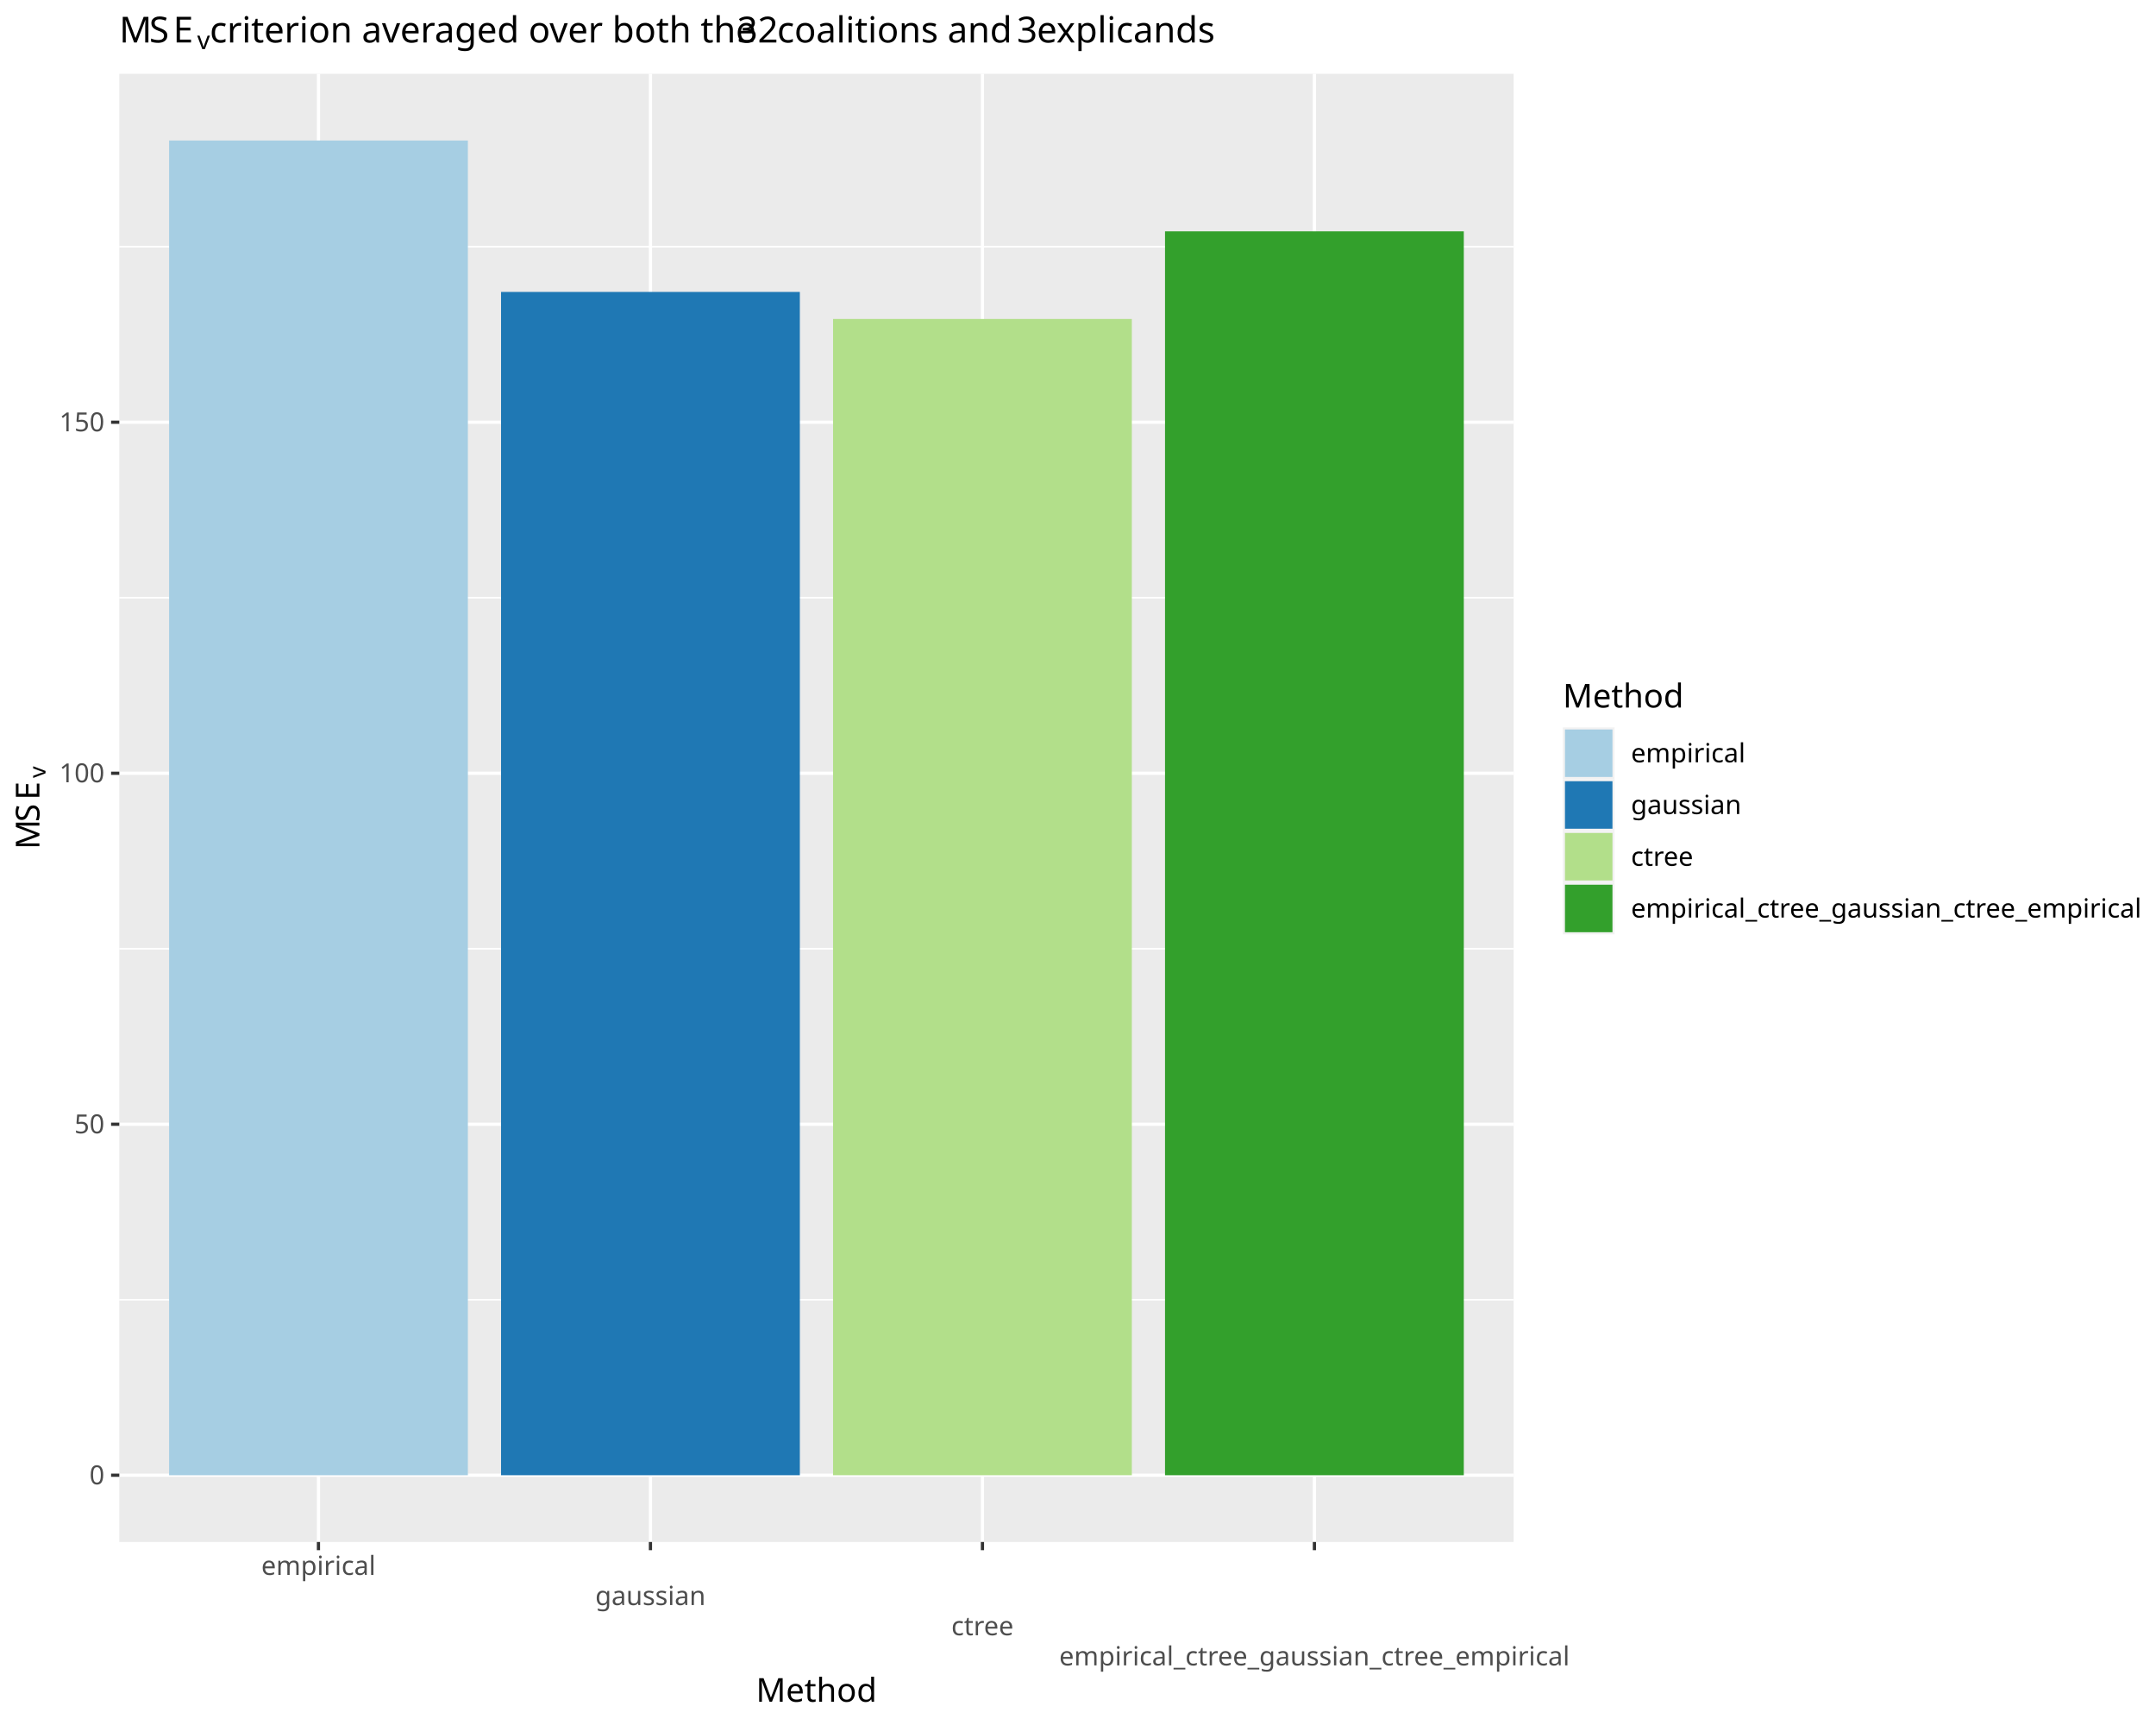
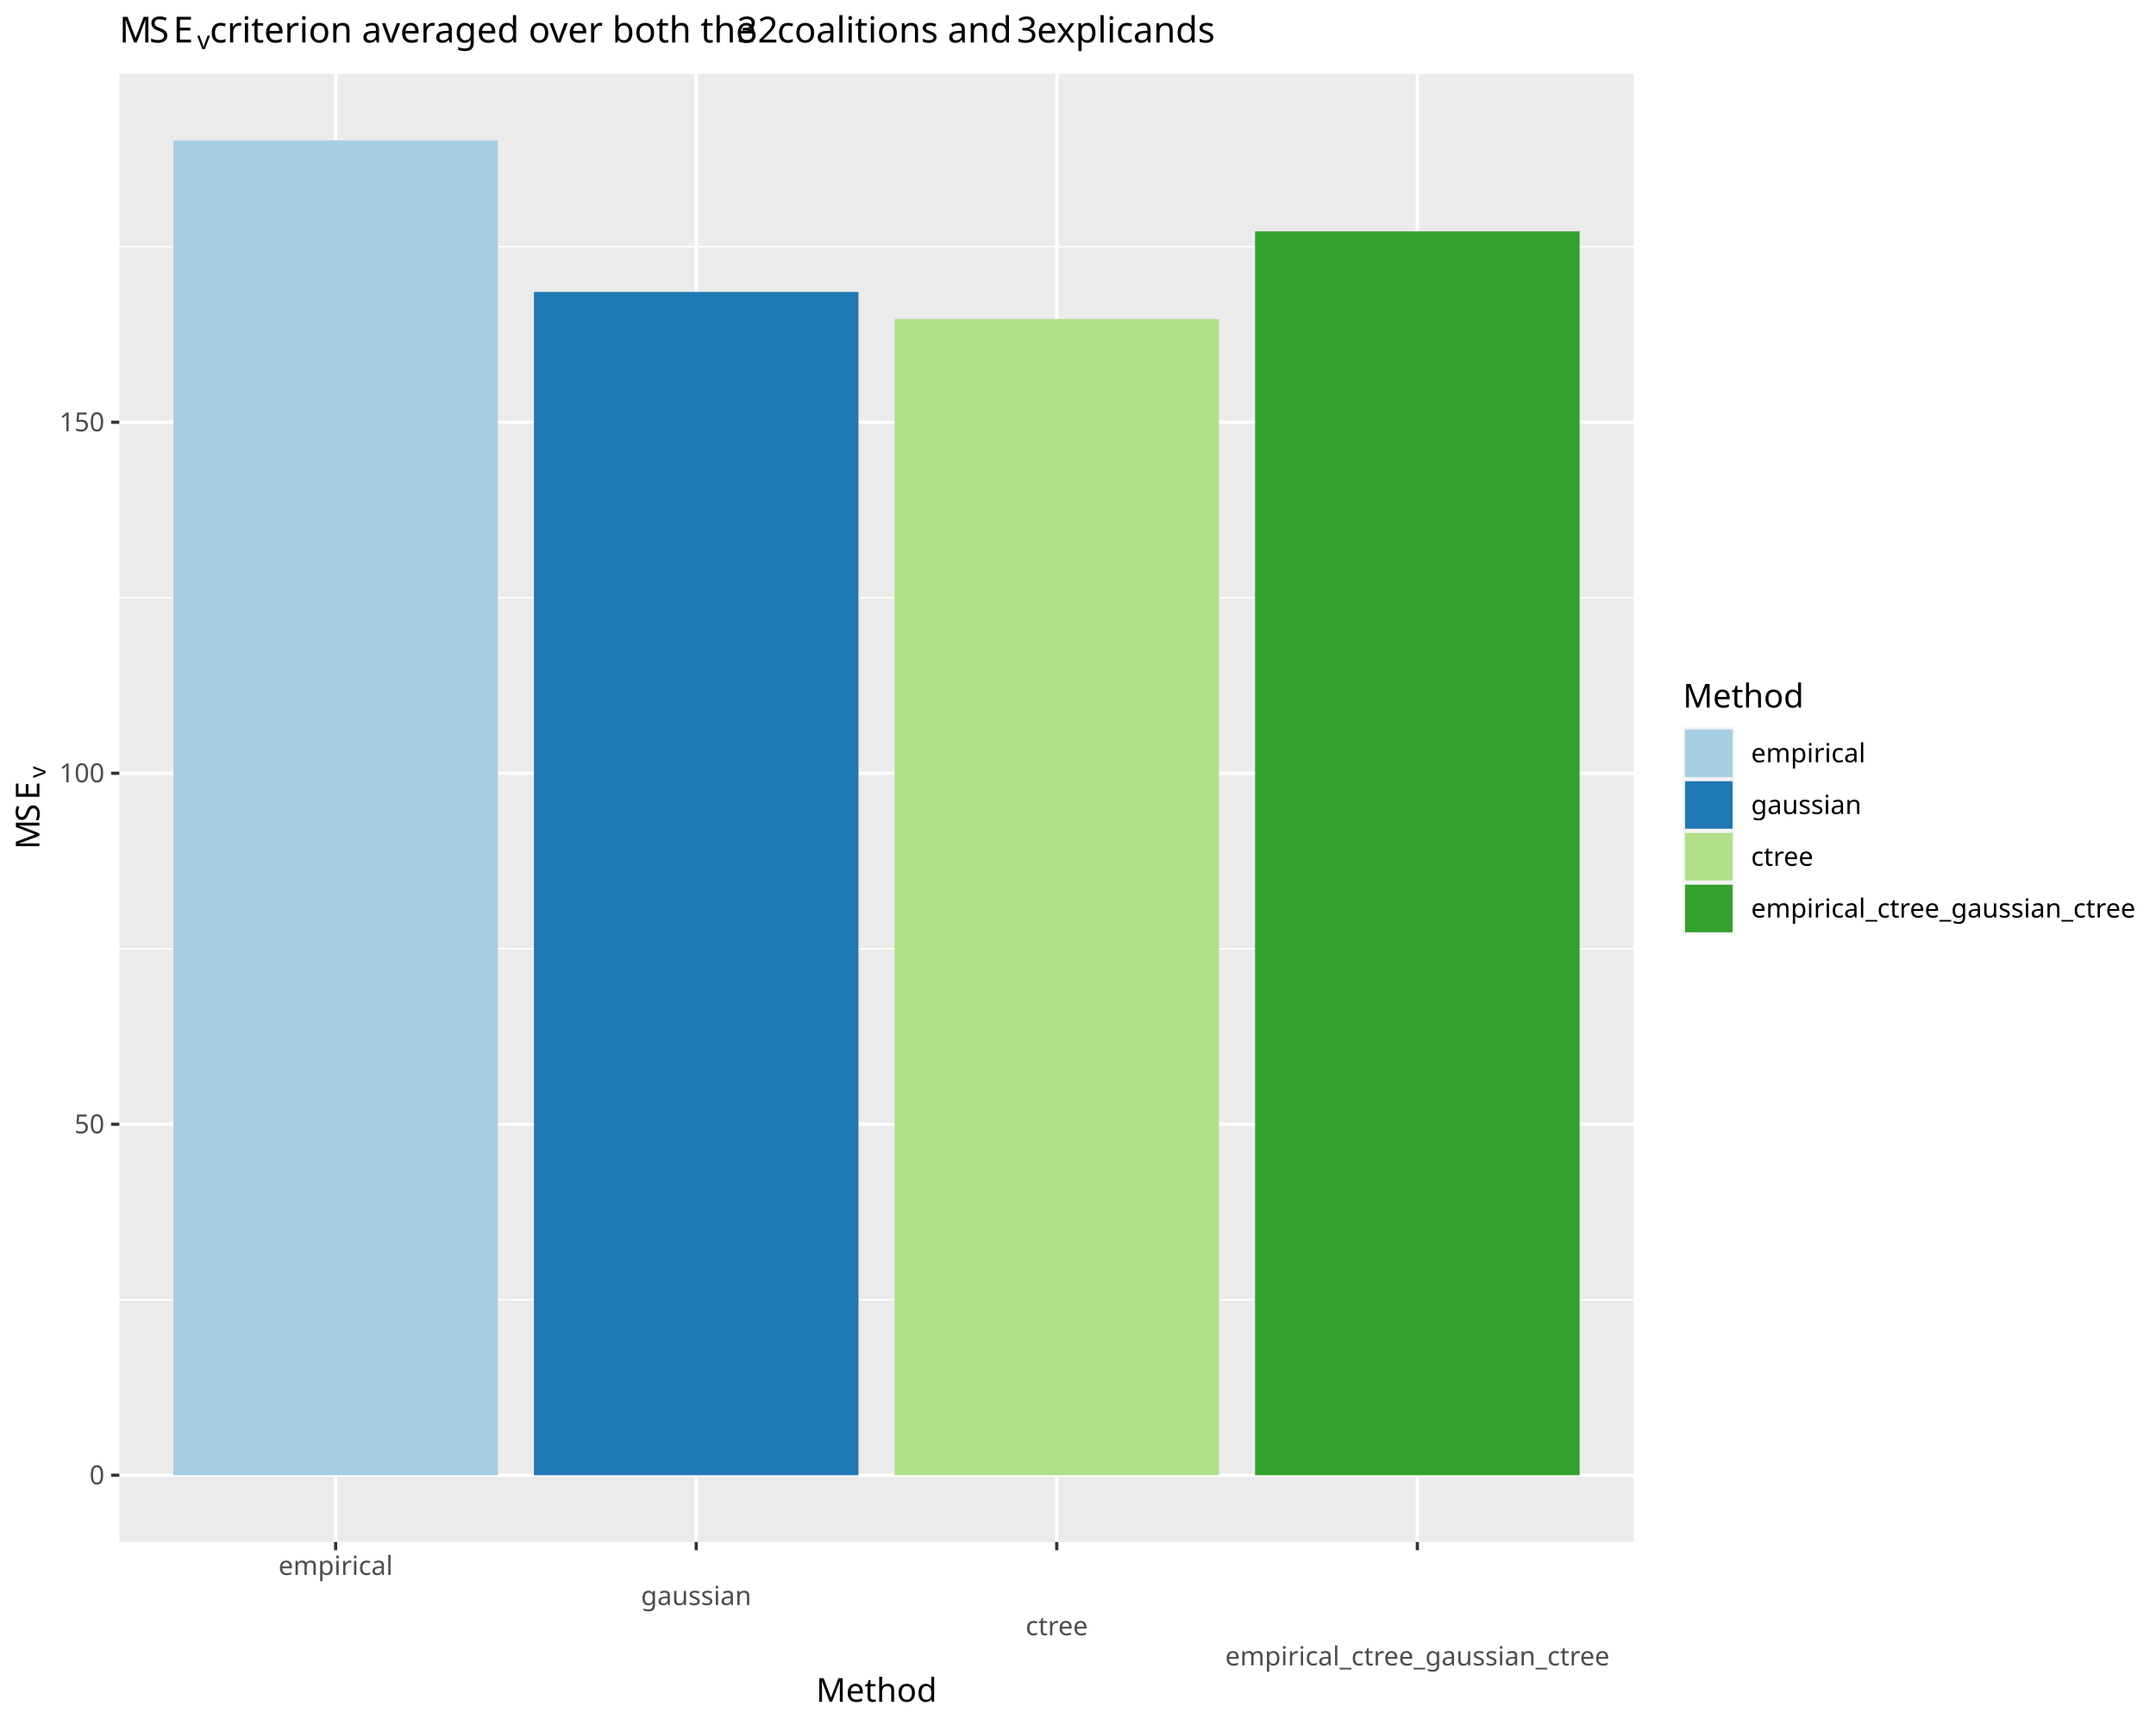
<svg xmlns="http://www.w3.org/2000/svg" class="svglite" data-engine-version="2.0" width="720.00pt" height="576.00pt" viewBox="0 0 720.00 576.00">
  <defs>
    <style type="text/css">
    .svglite line, .svglite polyline, .svglite polygon, .svglite path, .svglite rect, .svglite circle {
      fill: none;
      stroke: #000000;
      stroke-linecap: round;
      stroke-linejoin: round;
      stroke-miterlimit: 10.00;
    }
  </style>
  </defs>
  <rect width="100%" height="100%" style="stroke: none; fill: #FFFFFF;" />
  <defs>
    <clipPath id="cpMC4wMHw3MjAuMDB8MC4wMHw1NzYuMDA=">
      <rect x="0.00" y="0.00" width="720.00" height="576.00" />
    </clipPath>
  </defs>
  <g clip-path="url(#cpMC4wMHw3MjAuMDB8MC4wMHw1NzYuMDA=)">
-     <rect x="0.00" y="0.00" width="720.00" height="576.00" style="stroke-width: 1.07; stroke: #FFFFFF; fill: #FFFFFF;" />
+     <rect x="-0" y="0.00" width="720.00" height="576.00" style="stroke-width: 1.07; stroke: #FFFFFF; fill: #FFFFFF;" />
  </g>
  <defs>
-     <clipPath id="cpMzkuODR8NTA1LjQ3fDI0LjY0fDUxNC44OQ==">
-       <rect x="39.84" y="24.64" width="465.64" height="490.25" />
+     <clipPath id="cpMzkuODR8NTQ1LjU4fDI0LjY0fDUxNC44OQ==">
+       <rect x="39.84" y="24.64" width="505.74" height="490.25" />
    </clipPath>
  </defs>
-   <g clip-path="url(#cpMzkuODR8NTA1LjQ3fDI0LjY0fDUxNC44OQ==)">
-     <rect x="39.84" y="24.64" width="465.64" height="490.25" style="stroke-width: 1.07; stroke: none; fill: #EBEBEB;" />
-     <polyline points="39.84,434.00 505.47,434.00 " style="stroke-width: 0.53; stroke: #FFFFFF; stroke-linecap: butt;" />
-     <polyline points="39.84,316.80 505.47,316.80 " style="stroke-width: 0.53; stroke: #FFFFFF; stroke-linecap: butt;" />
-     <polyline points="39.84,199.59 505.47,199.59 " style="stroke-width: 0.53; stroke: #FFFFFF; stroke-linecap: butt;" />
-     <polyline points="39.84,82.39 505.47,82.39 " style="stroke-width: 0.53; stroke: #FFFFFF; stroke-linecap: butt;" />
-     <polyline points="39.84,492.60 505.47,492.60 " style="stroke-width: 1.07; stroke: #FFFFFF; stroke-linecap: butt;" />
-     <polyline points="39.84,375.40 505.47,375.40 " style="stroke-width: 1.07; stroke: #FFFFFF; stroke-linecap: butt;" />
-     <polyline points="39.84,258.20 505.47,258.20 " style="stroke-width: 1.07; stroke: #FFFFFF; stroke-linecap: butt;" />
-     <polyline points="39.84,140.99 505.47,140.99 " style="stroke-width: 1.07; stroke: #FFFFFF; stroke-linecap: butt;" />
-     <polyline points="106.35,514.89 106.35,24.64 " style="stroke-width: 1.07; stroke: #FFFFFF; stroke-linecap: butt;" />
-     <polyline points="217.22,514.89 217.22,24.64 " style="stroke-width: 1.07; stroke: #FFFFFF; stroke-linecap: butt;" />
-     <polyline points="328.09,514.89 328.09,24.64 " style="stroke-width: 1.07; stroke: #FFFFFF; stroke-linecap: butt;" />
-     <polyline points="438.95,514.89 438.95,24.64 " style="stroke-width: 1.07; stroke: #FFFFFF; stroke-linecap: butt;" />
-     <rect x="56.47" y="46.92" width="99.78" height="445.68" style="stroke-width: 1.07; stroke: none; stroke-linecap: butt; stroke-linejoin: miter; fill: #A6CEE3;" />
-     <rect x="167.33" y="97.48" width="99.78" height="395.12" style="stroke-width: 1.07; stroke: none; stroke-linecap: butt; stroke-linejoin: miter; fill: #1F78B4;" />
-     <rect x="278.20" y="106.51" width="99.78" height="386.09" style="stroke-width: 1.07; stroke: none; stroke-linecap: butt; stroke-linejoin: miter; fill: #B2DF8A;" />
-     <rect x="389.06" y="77.25" width="99.78" height="415.35" style="stroke-width: 1.07; stroke: none; stroke-linecap: butt; stroke-linejoin: miter; fill: #33A02C;" />
-     <text x="106.35" y="46.92" text-anchor="middle" style="font-size: 0.00px; font-family: sans;" textLength="0.00px" lengthAdjust="spacingAndGlyphs">190</text>
-     <text x="217.22" y="97.48" text-anchor="middle" style="font-size: 0.00px; font-family: sans;" textLength="0.00px" lengthAdjust="spacingAndGlyphs">169</text>
-     <text x="328.09" y="106.51" text-anchor="middle" style="font-size: 0.00px; font-family: sans;" textLength="0.00px" lengthAdjust="spacingAndGlyphs">165</text>
-     <text x="438.95" y="77.25" text-anchor="middle" style="font-size: 0.00px; font-family: sans;" textLength="0.00px" lengthAdjust="spacingAndGlyphs">177</text>
+   <g clip-path="url(#cpMzkuODR8NTQ1LjU4fDI0LjY0fDUxNC44OQ==)">
+     <rect x="39.84" y="24.64" width="505.74" height="490.25" style="stroke-width: 1.07; stroke: none; fill: #EBEBEB;" />
+     <polyline points="39.84,434.00 545.58,434.00 " style="stroke-width: 0.53; stroke: #FFFFFF; stroke-linecap: butt;" />
+     <polyline points="39.84,316.80 545.58,316.80 " style="stroke-width: 0.53; stroke: #FFFFFF; stroke-linecap: butt;" />
+     <polyline points="39.84,199.59 545.58,199.59 " style="stroke-width: 0.53; stroke: #FFFFFF; stroke-linecap: butt;" />
+     <polyline points="39.84,82.39 545.58,82.39 " style="stroke-width: 0.53; stroke: #FFFFFF; stroke-linecap: butt;" />
+     <polyline points="39.84,492.60 545.58,492.60 " style="stroke-width: 1.07; stroke: #FFFFFF; stroke-linecap: butt;" />
+     <polyline points="39.84,375.40 545.58,375.40 " style="stroke-width: 1.07; stroke: #FFFFFF; stroke-linecap: butt;" />
+     <polyline points="39.84,258.20 545.58,258.20 " style="stroke-width: 1.07; stroke: #FFFFFF; stroke-linecap: butt;" />
+     <polyline points="39.84,140.99 545.58,140.99 " style="stroke-width: 1.07; stroke: #FFFFFF; stroke-linecap: butt;" />
+     <polyline points="112.08,514.89 112.08,24.64 " style="stroke-width: 1.07; stroke: #FFFFFF; stroke-linecap: butt;" />
+     <polyline points="232.50,514.89 232.50,24.64 " style="stroke-width: 1.07; stroke: #FFFFFF; stroke-linecap: butt;" />
+     <polyline points="352.91,514.89 352.91,24.64 " style="stroke-width: 1.07; stroke: #FFFFFF; stroke-linecap: butt;" />
+     <polyline points="473.33,514.89 473.33,24.64 " style="stroke-width: 1.07; stroke: #FFFFFF; stroke-linecap: butt;" />
+     <rect x="57.90" y="46.92" width="108.37" height="445.68" style="stroke-width: 1.07; stroke: none; stroke-linecap: butt; stroke-linejoin: miter; fill: #A6CEE3;" />
+     <rect x="178.31" y="97.48" width="108.37" height="395.12" style="stroke-width: 1.07; stroke: none; stroke-linecap: butt; stroke-linejoin: miter; fill: #1F78B4;" />
+     <rect x="298.73" y="106.51" width="108.37" height="386.09" style="stroke-width: 1.07; stroke: none; stroke-linecap: butt; stroke-linejoin: miter; fill: #B2DF8A;" />
+     <rect x="419.14" y="77.25" width="108.37" height="415.35" style="stroke-width: 1.07; stroke: none; stroke-linecap: butt; stroke-linejoin: miter; fill: #33A02C;" />
+     <text x="112.08" y="46.92" text-anchor="middle" style="font-size: 0.00px; font-family: sans;" textLength="0.00px" lengthAdjust="spacingAndGlyphs">190</text>
+     <text x="232.50" y="97.48" text-anchor="middle" style="font-size: 0.00px; font-family: sans;" textLength="0.00px" lengthAdjust="spacingAndGlyphs">169</text>
+     <text x="352.91" y="106.51" text-anchor="middle" style="font-size: 0.00px; font-family: sans;" textLength="0.00px" lengthAdjust="spacingAndGlyphs">165</text>
+     <text x="473.33" y="77.25" text-anchor="middle" style="font-size: 0.00px; font-family: sans;" textLength="0.00px" lengthAdjust="spacingAndGlyphs">177</text>
  </g>
  <g clip-path="url(#cpMC4wMHw3MjAuMDB8MC4wMHw1NzYuMDA=)">
    <text x="34.90" y="495.63" text-anchor="end" style="font-size: 8.80px; fill: #4D4D4D; font-family: sans;" textLength="4.89px" lengthAdjust="spacingAndGlyphs">0</text>
    <text x="34.90" y="378.43" text-anchor="end" style="font-size: 8.80px; fill: #4D4D4D; font-family: sans;" textLength="9.79px" lengthAdjust="spacingAndGlyphs">50</text>
    <text x="34.90" y="261.22" text-anchor="end" style="font-size: 8.80px; fill: #4D4D4D; font-family: sans;" textLength="14.68px" lengthAdjust="spacingAndGlyphs">100</text>
    <text x="34.90" y="144.02" text-anchor="end" style="font-size: 8.80px; fill: #4D4D4D; font-family: sans;" textLength="14.68px" lengthAdjust="spacingAndGlyphs">150</text>
    <polyline points="37.10,492.60 39.84,492.60 " style="stroke-width: 1.07; stroke: #333333; stroke-linecap: butt;" />
    <polyline points="37.10,375.40 39.84,375.40 " style="stroke-width: 1.07; stroke: #333333; stroke-linecap: butt;" />
    <polyline points="37.10,258.20 39.84,258.20 " style="stroke-width: 1.07; stroke: #333333; stroke-linecap: butt;" />
    <polyline points="37.10,140.99 39.84,140.99 " style="stroke-width: 1.07; stroke: #333333; stroke-linecap: butt;" />
-     <polyline points="106.35,517.63 106.35,514.89 " style="stroke-width: 1.07; stroke: #333333; stroke-linecap: butt;" />
-     <polyline points="217.22,517.63 217.22,514.89 " style="stroke-width: 1.07; stroke: #333333; stroke-linecap: butt;" />
-     <polyline points="328.09,517.63 328.09,514.89 " style="stroke-width: 1.07; stroke: #333333; stroke-linecap: butt;" />
-     <polyline points="438.95,517.63 438.95,514.89 " style="stroke-width: 1.07; stroke: #333333; stroke-linecap: butt;" />
-     <text x="106.35" y="525.88" text-anchor="middle" style="font-size: 8.80px; fill: #4D4D4D; font-family: sans;" textLength="35.21px" lengthAdjust="spacingAndGlyphs">empirical</text>
-     <text x="217.22" y="535.95" text-anchor="middle" style="font-size: 8.80px; fill: #4D4D4D; font-family: sans;" textLength="35.23px" lengthAdjust="spacingAndGlyphs">gaussian</text>
-     <text x="328.09" y="546.03" text-anchor="middle" style="font-size: 8.80px; fill: #4D4D4D; font-family: sans;" textLength="19.57px" lengthAdjust="spacingAndGlyphs">ctree</text>
-     <text x="438.95" y="556.10" text-anchor="middle" style="font-size: 8.80px; fill: #4D4D4D; font-family: sans;" textLength="164.37px" lengthAdjust="spacingAndGlyphs">empirical_ctree_gaussian_ctree_empirical</text>
-     <text x="272.65" y="568.24" text-anchor="middle" style="font-size: 11.00px; font-family: sans;" textLength="36.70px" lengthAdjust="spacingAndGlyphs">Method</text>
+     <polyline points="112.08,517.63 112.08,514.89 " style="stroke-width: 1.07; stroke: #333333; stroke-linecap: butt;" />
+     <polyline points="232.50,517.63 232.50,514.89 " style="stroke-width: 1.07; stroke: #333333; stroke-linecap: butt;" />
+     <polyline points="352.91,517.63 352.91,514.89 " style="stroke-width: 1.07; stroke: #333333; stroke-linecap: butt;" />
+     <polyline points="473.33,517.63 473.33,514.89 " style="stroke-width: 1.07; stroke: #333333; stroke-linecap: butt;" />
+     <text x="112.08" y="525.88" text-anchor="middle" style="font-size: 8.80px; fill: #4D4D4D; font-family: sans;" textLength="35.21px" lengthAdjust="spacingAndGlyphs">empirical</text>
+     <text x="232.50" y="535.95" text-anchor="middle" style="font-size: 8.80px; fill: #4D4D4D; font-family: sans;" textLength="35.23px" lengthAdjust="spacingAndGlyphs">gaussian</text>
+     <text x="352.91" y="546.03" text-anchor="middle" style="font-size: 8.80px; fill: #4D4D4D; font-family: sans;" textLength="19.57px" lengthAdjust="spacingAndGlyphs">ctree</text>
+     <text x="473.33" y="556.10" text-anchor="middle" style="font-size: 8.80px; fill: #4D4D4D; font-family: sans;" textLength="124.26px" lengthAdjust="spacingAndGlyphs">empirical_ctree_gaussian_ctree</text>
+     <text x="292.71" y="568.24" text-anchor="middle" style="font-size: 11.00px; font-family: sans;" textLength="36.70px" lengthAdjust="spacingAndGlyphs">Method</text>
    <text transform="translate(13.16,283.61) rotate(-90)" style="font-size: 11.00px; font-family: sans;" textLength="9.17px" lengthAdjust="spacingAndGlyphs">M</text>
    <text transform="translate(13.16,274.45) rotate(-90)" style="font-size: 11.00px; font-family: sans;" textLength="7.34px" lengthAdjust="spacingAndGlyphs">S</text>
    <text transform="translate(13.16,267.11) rotate(-90)" style="font-size: 11.00px; font-family: sans;" textLength="7.34px" lengthAdjust="spacingAndGlyphs">E</text>
    <text transform="translate(15.20,259.77) rotate(-90)" style="font-size: 7.70px; font-family: sans;" textLength="3.85px" lengthAdjust="spacingAndGlyphs">v</text>
-     <rect x="516.43" y="222.06" width="198.09" height="95.41" style="stroke-width: 1.07; stroke: none; fill: #FFFFFF;" />
-     <text x="521.91" y="236.25" style="font-size: 11.00px; font-family: sans;" textLength="36.70px" lengthAdjust="spacingAndGlyphs">Method</text>
-     <rect x="521.91" y="242.87" width="17.28" height="17.28" style="stroke-width: 1.07; stroke: none; fill: #F2F2F2;" />
-     <rect x="522.62" y="243.58" width="15.86" height="15.86" style="stroke-width: 1.07; stroke: none; stroke-linecap: butt; stroke-linejoin: miter; fill: #A6CEE3;" />
-     <rect x="521.91" y="260.15" width="17.28" height="17.28" style="stroke-width: 1.07; stroke: none; fill: #F2F2F2;" />
-     <rect x="522.62" y="260.86" width="15.86" height="15.86" style="stroke-width: 1.07; stroke: none; stroke-linecap: butt; stroke-linejoin: miter; fill: #1F78B4;" />
-     <rect x="521.91" y="277.43" width="17.28" height="17.28" style="stroke-width: 1.07; stroke: none; fill: #F2F2F2;" />
-     <rect x="522.62" y="278.14" width="15.86" height="15.86" style="stroke-width: 1.07; stroke: none; stroke-linecap: butt; stroke-linejoin: miter; fill: #B2DF8A;" />
-     <rect x="521.91" y="294.71" width="17.28" height="17.28" style="stroke-width: 1.07; stroke: none; fill: #F2F2F2;" />
-     <rect x="522.62" y="295.42" width="15.86" height="15.86" style="stroke-width: 1.07; stroke: none; stroke-linecap: butt; stroke-linejoin: miter; fill: #33A02C;" />
-     <text x="544.67" y="254.54" style="font-size: 8.80px; font-family: sans;" textLength="35.21px" lengthAdjust="spacingAndGlyphs">empirical</text>
-     <text x="544.67" y="271.82" style="font-size: 8.80px; font-family: sans;" textLength="35.23px" lengthAdjust="spacingAndGlyphs">gaussian</text>
-     <text x="544.67" y="289.10" style="font-size: 8.80px; font-family: sans;" textLength="19.57px" lengthAdjust="spacingAndGlyphs">ctree</text>
-     <text x="544.67" y="306.38" style="font-size: 8.80px; font-family: sans;" textLength="164.37px" lengthAdjust="spacingAndGlyphs">empirical_ctree_gaussian_ctree_empirical</text>
+     <rect x="556.54" y="222.06" width="157.98" height="95.41" style="stroke-width: 1.07; stroke: none; fill: #FFFFFF;" />
+     <text x="562.02" y="236.25" style="font-size: 11.00px; font-family: sans;" textLength="36.70px" lengthAdjust="spacingAndGlyphs">Method</text>
+     <rect x="562.02" y="242.87" width="17.28" height="17.28" style="stroke-width: 1.07; stroke: none; fill: #F2F2F2;" />
+     <rect x="562.73" y="243.58" width="15.86" height="15.86" style="stroke-width: 1.07; stroke: none; stroke-linecap: butt; stroke-linejoin: miter; fill: #A6CEE3;" />
+     <rect x="562.02" y="260.15" width="17.28" height="17.28" style="stroke-width: 1.07; stroke: none; fill: #F2F2F2;" />
+     <rect x="562.73" y="260.86" width="15.86" height="15.86" style="stroke-width: 1.07; stroke: none; stroke-linecap: butt; stroke-linejoin: miter; fill: #1F78B4;" />
+     <rect x="562.02" y="277.43" width="17.28" height="17.28" style="stroke-width: 1.07; stroke: none; fill: #F2F2F2;" />
+     <rect x="562.73" y="278.14" width="15.86" height="15.86" style="stroke-width: 1.07; stroke: none; stroke-linecap: butt; stroke-linejoin: miter; fill: #B2DF8A;" />
+     <rect x="562.02" y="294.71" width="17.28" height="17.28" style="stroke-width: 1.07; stroke: none; fill: #F2F2F2;" />
+     <rect x="562.73" y="295.42" width="15.86" height="15.86" style="stroke-width: 1.07; stroke: none; stroke-linecap: butt; stroke-linejoin: miter; fill: #33A02C;" />
+     <text x="584.78" y="254.54" style="font-size: 8.80px; font-family: sans;" textLength="35.21px" lengthAdjust="spacingAndGlyphs">empirical</text>
+     <text x="584.78" y="271.82" style="font-size: 8.80px; font-family: sans;" textLength="35.23px" lengthAdjust="spacingAndGlyphs">gaussian</text>
+     <text x="584.78" y="289.10" style="font-size: 8.80px; font-family: sans;" textLength="19.57px" lengthAdjust="spacingAndGlyphs">ctree</text>
+     <text x="584.78" y="306.38" style="font-size: 8.80px; font-family: sans;" textLength="124.26px" lengthAdjust="spacingAndGlyphs">empirical_ctree_gaussian_ctree</text>
    <text x="39.84" y="14.18" style="font-size: 12.00px; font-family: sans;" textLength="10.00px" lengthAdjust="spacingAndGlyphs">M</text>
    <text x="49.84" y="14.18" style="font-size: 12.00px; font-family: sans;" textLength="8.01px" lengthAdjust="spacingAndGlyphs">S</text>
    <text x="57.84" y="14.18" style="font-size: 12.00px; font-family: sans;" textLength="8.01px" lengthAdjust="spacingAndGlyphs">E</text>
    <text x="65.85" y="16.40" style="font-size: 8.40px; font-family: sans;" textLength="4.20px" lengthAdjust="spacingAndGlyphs">v</text>
    <text x="70.05" y="14.18" style="font-size: 12.00px; font-family: sans;" textLength="176.12px" lengthAdjust="spacingAndGlyphs"> criterion averaged over both the </text>
    <text x="246.17" y="14.18" style="font-size: 12.00px; font-family: sans;" textLength="13.35px" lengthAdjust="spacingAndGlyphs">32</text>
    <text x="259.52" y="14.18" style="font-size: 12.00px; font-family: sans;" textLength="80.06px" lengthAdjust="spacingAndGlyphs"> coalitions and </text>
    <text x="339.58" y="14.18" style="font-size: 12.00px; font-family: sans;" textLength="6.67px" lengthAdjust="spacingAndGlyphs">3</text>
    <text x="346.25" y="14.18" style="font-size: 12.00px; font-family: sans;" textLength="60.05px" lengthAdjust="spacingAndGlyphs"> explicands</text>
  </g>
</svg>
